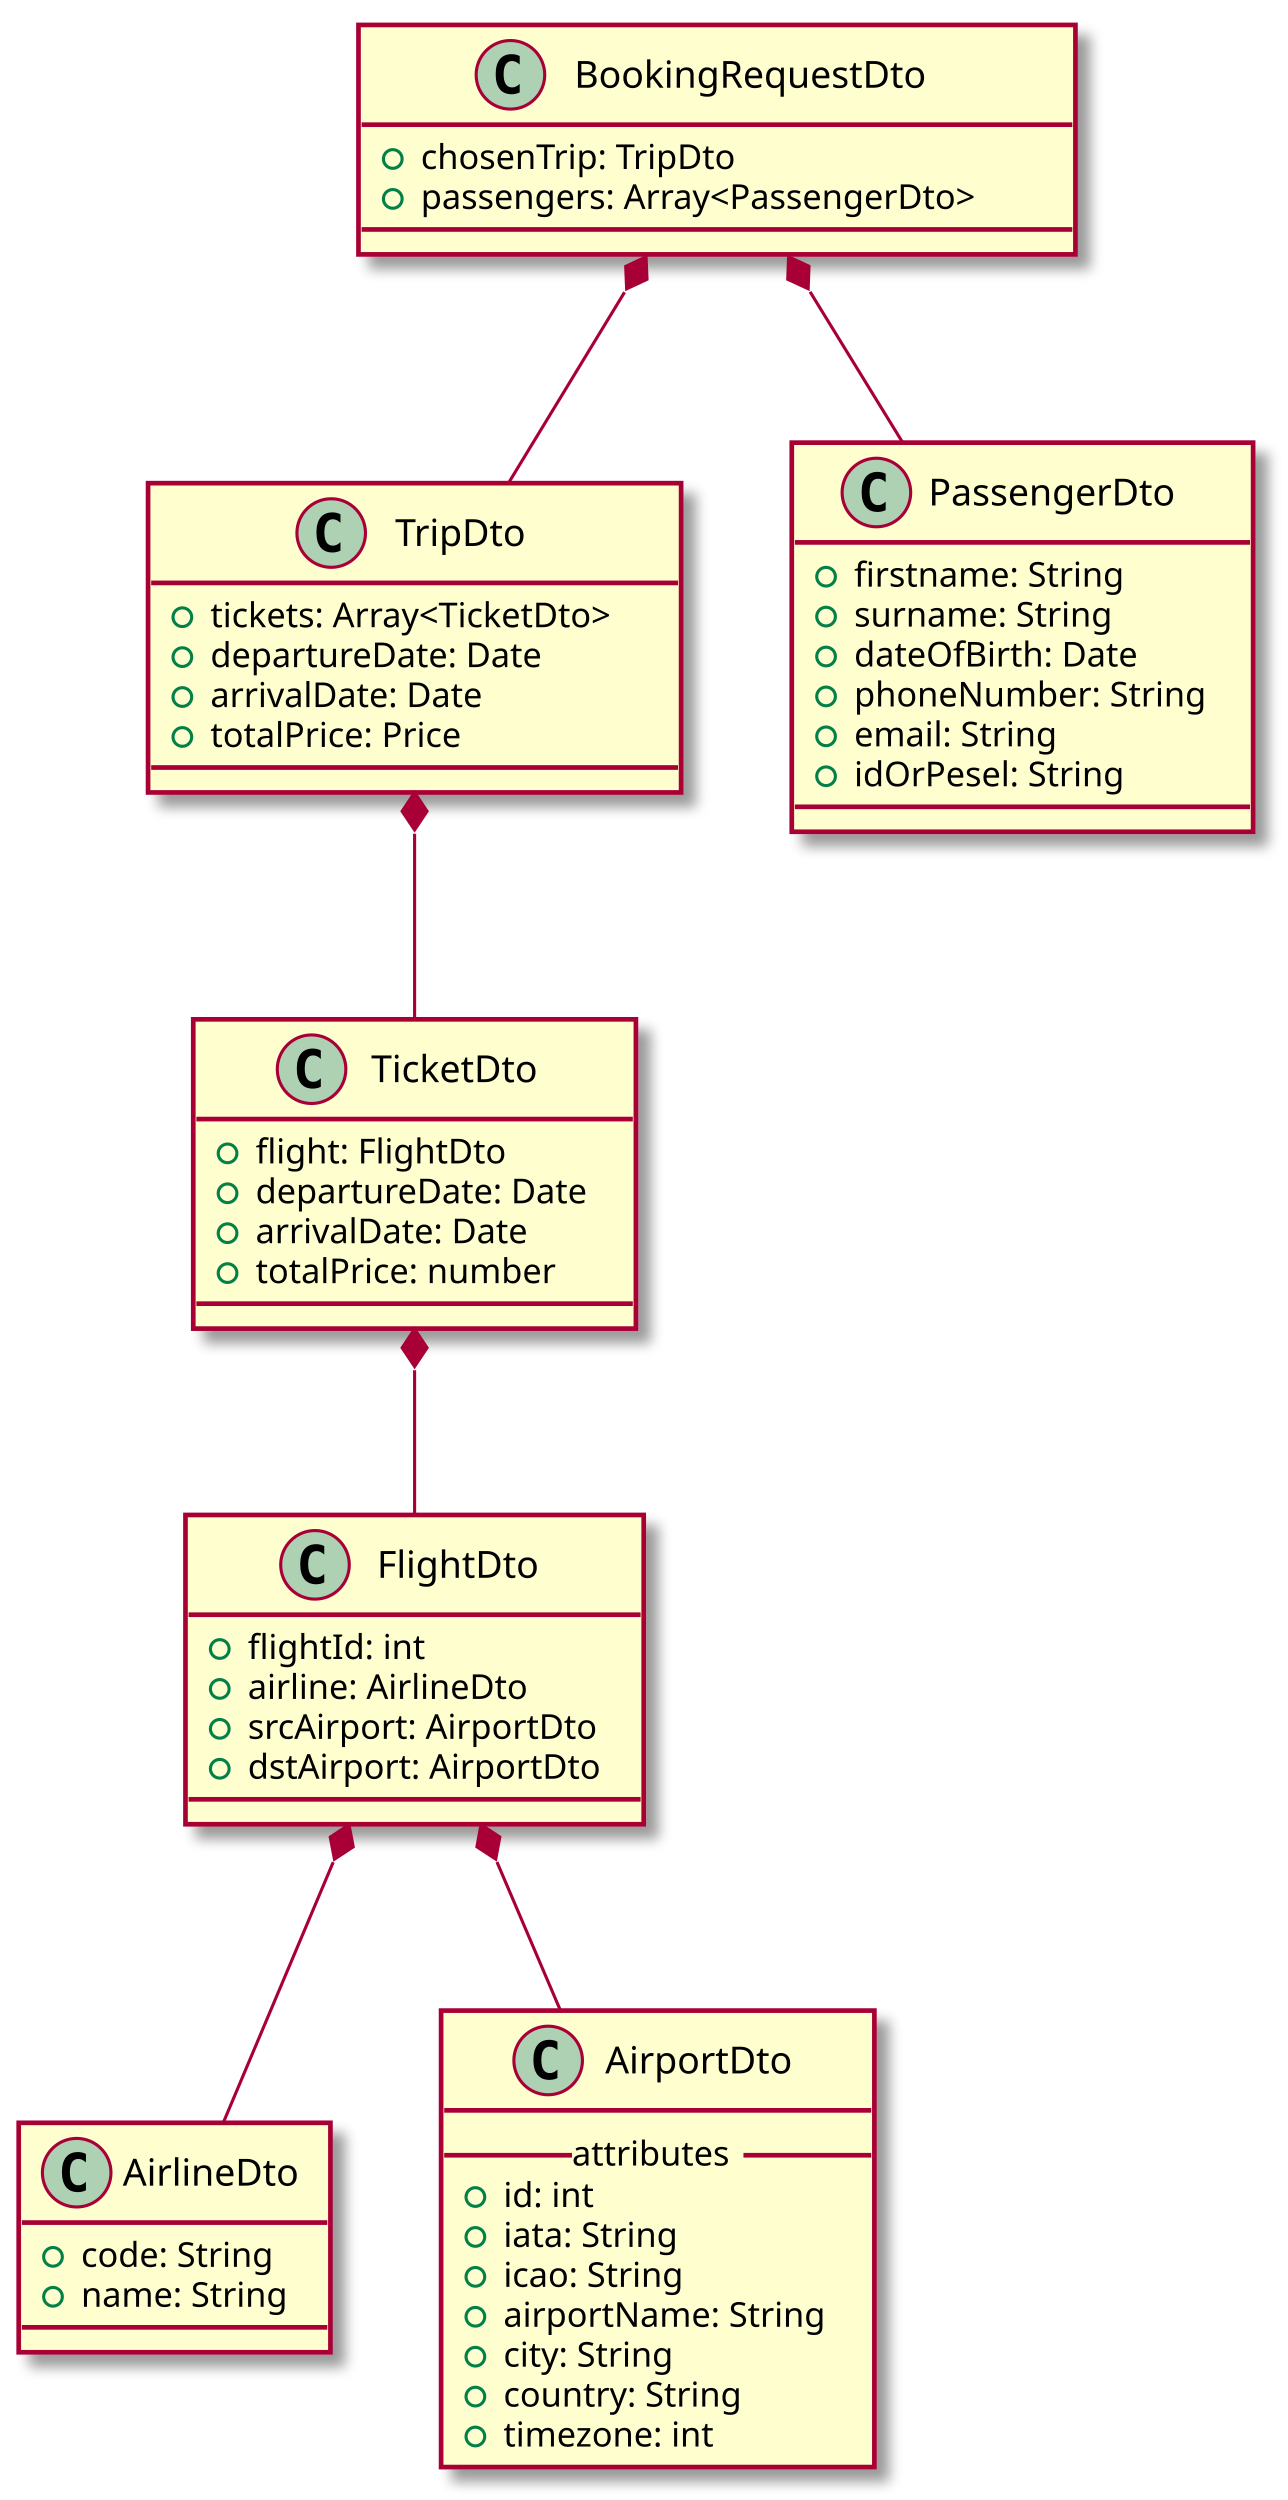
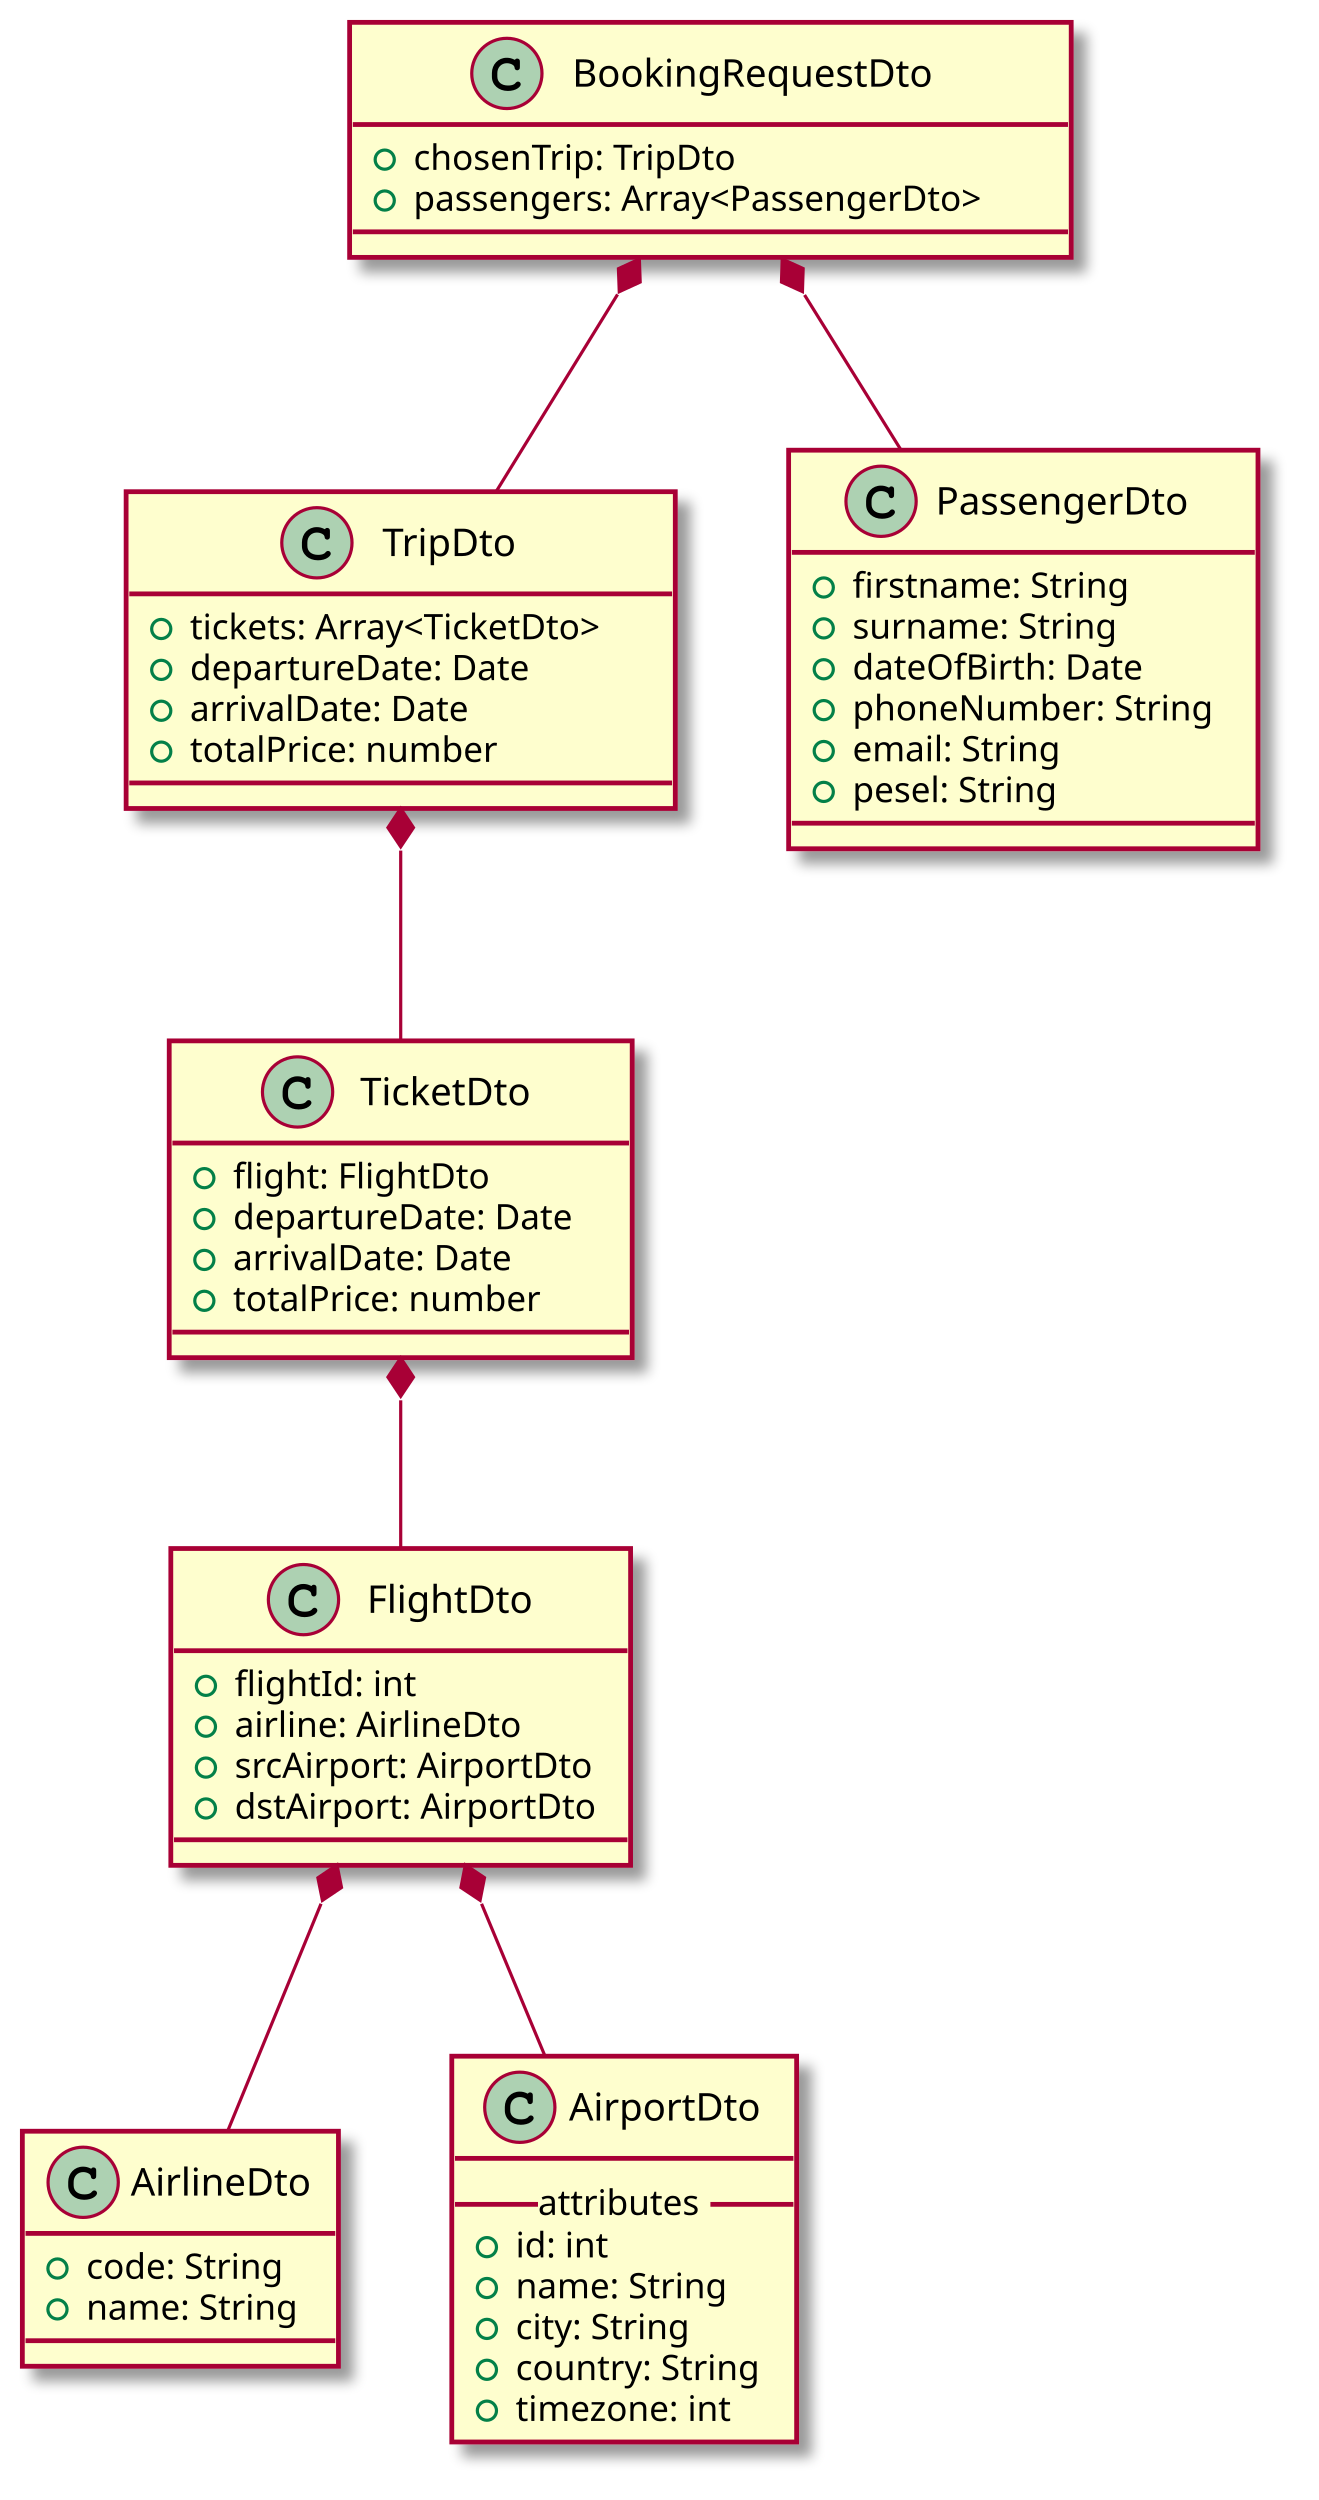
- <svg xmlns="http://www.w3.org/2000/svg" contentScriptType="application/ecmascript" contentStyleType="text/css" height="802px" preserveAspectRatio="none" style="width:413px;height:802px;" version="1.1" viewBox="0 0 413 802" width="413px" zoomAndPan="magnify">
+ <svg xmlns="http://www.w3.org/2000/svg" contentScriptType="application/ecmascript" contentStyleType="text/css" height="783px" preserveAspectRatio="none" style="width:413px;height:783px;" version="1.1" viewBox="0 0 413 783" width="413px" zoomAndPan="magnify">
  <defs>
-     <filter height="300%" id="f3j8j69pg7uby" width="300%" x="-1" y="-1">
+     <filter height="300%" id="f188pulo5olh2y" width="300%" x="-1" y="-1">
      <feGaussianBlur result="blurOut" stdDeviation="2.0" />
      <feColorMatrix in="blurOut" result="blurOut2" type="matrix" values="0 0 0 0 0 0 0 0 0 0 0 0 0 0 0 0 0 0 .4 0" />
      <feOffset dx="4.0" dy="4.0" in="blurOut2" result="blurOut3" />
      <feBlend in="SourceGraphic" in2="blurOut3" mode="normal" />
    </filter>
  </defs>
  <g>
-     <rect fill="#FEFECE" filter="url(#f3j8j69pg7uby)" height="99.219" id="TripDto" style="stroke: #A80036; stroke-width: 1.5;" width="171" x="47.5" y="155" />
-     <ellipse cx="106.25" cy="171" fill="#ADD1B2" rx="11" ry="11" style="stroke: #A80036; stroke-width: 1.0;" />
-     <path d="M109.219,176.641 Q108.641,176.938 108,177.078 Q107.359,177.234 106.656,177.234 Q104.156,177.234 102.828,175.594 Q101.516,173.938 101.516,170.812 Q101.516,167.688 102.828,166.031 Q104.156,164.375 106.656,164.375 Q107.359,164.375 108,164.531 Q108.656,164.688 109.219,164.984 L109.219,167.703 Q108.594,167.125 108,166.859 Q107.406,166.578 106.781,166.578 Q105.438,166.578 104.75,167.656 Q104.062,168.719 104.062,170.812 Q104.062,172.906 104.75,173.984 Q105.438,175.047 106.781,175.047 Q107.406,175.047 108,174.781 Q108.594,174.5 109.219,173.922 L109.219,176.641 Z " />
-     <text fill="#000000" font-family="sans-serif" font-size="12" lengthAdjust="spacingAndGlyphs" textLength="45" x="126.75" y="175.154">TripDto</text>
-     <line style="stroke: #A80036; stroke-width: 1.5;" x1="48.5" x2="217.5" y1="187" y2="187" />
-     <ellipse cx="58.5" cy="198" fill="none" rx="3" ry="3" style="stroke: #038048; stroke-width: 1.0;" />
-     <text fill="#000000" font-family="sans-serif" font-size="11" lengthAdjust="spacingAndGlyphs" textLength="145" x="67.5" y="201.21">tickets: Array&lt;TicketDto&gt;</text>
-     <ellipse cx="58.5" cy="210.805" fill="none" rx="3" ry="3" style="stroke: #038048; stroke-width: 1.0;" />
-     <text fill="#000000" font-family="sans-serif" font-size="11" lengthAdjust="spacingAndGlyphs" textLength="116" x="67.5" y="214.015">departureDate: Date</text>
-     <ellipse cx="58.5" cy="223.609" fill="none" rx="3" ry="3" style="stroke: #038048; stroke-width: 1.0;" />
-     <text fill="#000000" font-family="sans-serif" font-size="11" lengthAdjust="spacingAndGlyphs" textLength="96" x="67.5" y="226.82">arrivalDate: Date</text>
-     <ellipse cx="58.5" cy="236.414" fill="none" rx="3" ry="3" style="stroke: #038048; stroke-width: 1.0;" />
-     <text fill="#000000" font-family="sans-serif" font-size="11" lengthAdjust="spacingAndGlyphs" textLength="89" x="67.5" y="239.625">totalPrice: Price</text>
-     <line style="stroke: #A80036; stroke-width: 1.5;" x1="48.5" x2="217.5" y1="246.219" y2="246.219" />
-     <rect fill="#FEFECE" filter="url(#f3j8j69pg7uby)" height="99.219" id="TicketDto" style="stroke: #A80036; stroke-width: 1.5;" width="142" x="62" y="327" />
-     <ellipse cx="99.95" cy="343" fill="#ADD1B2" rx="11" ry="11" style="stroke: #A80036; stroke-width: 1.0;" />
-     <path d="M102.919,348.641 Q102.341,348.938 101.7,349.078 Q101.059,349.234 100.356,349.234 Q97.856,349.234 96.528,347.594 Q95.216,345.938 95.216,342.812 Q95.216,339.688 96.528,338.031 Q97.856,336.375 100.356,336.375 Q101.059,336.375 101.7,336.531 Q102.356,336.688 102.919,336.984 L102.919,339.703 Q102.294,339.125 101.7,338.859 Q101.106,338.578 100.481,338.578 Q99.138,338.578 98.45,339.656 Q97.763,340.719 97.763,342.812 Q97.763,344.906 98.45,345.984 Q99.138,347.047 100.481,347.047 Q101.106,347.047 101.7,346.781 Q102.294,346.5 102.919,345.922 L102.919,348.641 Z " />
-     <text fill="#000000" font-family="sans-serif" font-size="12" lengthAdjust="spacingAndGlyphs" textLength="59" x="119.05" y="347.154">TicketDto</text>
-     <line style="stroke: #A80036; stroke-width: 1.5;" x1="63" x2="203" y1="359" y2="359" />
-     <ellipse cx="73" cy="370" fill="none" rx="3" ry="3" style="stroke: #038048; stroke-width: 1.0;" />
-     <text fill="#000000" font-family="sans-serif" font-size="11" lengthAdjust="spacingAndGlyphs" textLength="85" x="82" y="373.21">flight: FlightDto</text>
-     <ellipse cx="73" cy="382.805" fill="none" rx="3" ry="3" style="stroke: #038048; stroke-width: 1.0;" />
-     <text fill="#000000" font-family="sans-serif" font-size="11" lengthAdjust="spacingAndGlyphs" textLength="116" x="82" y="386.015">departureDate: Date</text>
-     <ellipse cx="73" cy="395.609" fill="none" rx="3" ry="3" style="stroke: #038048; stroke-width: 1.0;" />
-     <text fill="#000000" font-family="sans-serif" font-size="11" lengthAdjust="spacingAndGlyphs" textLength="96" x="82" y="398.82">arrivalDate: Date</text>
-     <ellipse cx="73" cy="408.414" fill="none" rx="3" ry="3" style="stroke: #038048; stroke-width: 1.0;" />
-     <text fill="#000000" font-family="sans-serif" font-size="11" lengthAdjust="spacingAndGlyphs" textLength="105" x="82" y="411.625">totalPrice: number</text>
-     <line style="stroke: #A80036; stroke-width: 1.5;" x1="63" x2="203" y1="418.219" y2="418.219" />
-     <rect fill="#FEFECE" filter="url(#f3j8j69pg7uby)" height="99.219" id="FlightDto" style="stroke: #A80036; stroke-width: 1.5;" width="147" x="59.5" y="486" />
-     <ellipse cx="101.05" cy="502" fill="#ADD1B2" rx="11" ry="11" style="stroke: #A80036; stroke-width: 1.0;" />
-     <path d="M104.019,507.641 Q103.441,507.938 102.8,508.078 Q102.159,508.234 101.456,508.234 Q98.956,508.234 97.628,506.594 Q96.316,504.938 96.316,501.812 Q96.316,498.688 97.628,497.031 Q98.956,495.375 101.456,495.375 Q102.159,495.375 102.8,495.531 Q103.456,495.688 104.019,495.984 L104.019,498.703 Q103.394,498.125 102.8,497.859 Q102.206,497.578 101.581,497.578 Q100.237,497.578 99.55,498.656 Q98.862,499.719 98.862,501.812 Q98.862,503.906 99.55,504.984 Q100.237,506.047 101.581,506.047 Q102.206,506.047 102.8,505.781 Q103.394,505.5 104.019,504.922 L104.019,507.641 Z " />
-     <text fill="#000000" font-family="sans-serif" font-size="12" lengthAdjust="spacingAndGlyphs" textLength="56" x="120.95" y="506.154">FlightDto</text>
-     <line style="stroke: #A80036; stroke-width: 1.5;" x1="60.5" x2="205.5" y1="518" y2="518" />
-     <ellipse cx="70.5" cy="529" fill="none" rx="3" ry="3" style="stroke: #038048; stroke-width: 1.0;" />
-     <text fill="#000000" font-family="sans-serif" font-size="11" lengthAdjust="spacingAndGlyphs" textLength="60" x="79.5" y="532.21">flightId: int</text>
-     <ellipse cx="70.5" cy="541.805" fill="none" rx="3" ry="3" style="stroke: #038048; stroke-width: 1.0;" />
-     <text fill="#000000" font-family="sans-serif" font-size="11" lengthAdjust="spacingAndGlyphs" textLength="97" x="79.5" y="545.015">airline: AirlineDto</text>
-     <ellipse cx="70.5" cy="554.609" fill="none" rx="3" ry="3" style="stroke: #038048; stroke-width: 1.0;" />
-     <text fill="#000000" font-family="sans-serif" font-size="11" lengthAdjust="spacingAndGlyphs" textLength="121" x="79.5" y="557.82">srcAirport: AirportDto</text>
-     <ellipse cx="70.5" cy="567.414" fill="none" rx="3" ry="3" style="stroke: #038048; stroke-width: 1.0;" />
-     <text fill="#000000" font-family="sans-serif" font-size="11" lengthAdjust="spacingAndGlyphs" textLength="121" x="79.5" y="570.625">dstAirport: AirportDto</text>
-     <line style="stroke: #A80036; stroke-width: 1.5;" x1="60.5" x2="205.5" y1="577.219" y2="577.219" />
-     <rect fill="#FEFECE" filter="url(#f3j8j69pg7uby)" height="73.609" id="AirlineDto" style="stroke: #A80036; stroke-width: 1.5;" width="100" x="6" y="681" />
-     <ellipse cx="24.6" cy="697" fill="#ADD1B2" rx="11" ry="11" style="stroke: #A80036; stroke-width: 1.0;" />
-     <path d="M27.569,702.641 Q26.991,702.938 26.35,703.078 Q25.709,703.234 25.006,703.234 Q22.506,703.234 21.178,701.594 Q19.866,699.938 19.866,696.812 Q19.866,693.688 21.178,692.031 Q22.506,690.375 25.006,690.375 Q25.709,690.375 26.35,690.531 Q27.006,690.688 27.569,690.984 L27.569,693.703 Q26.944,693.125 26.35,692.859 Q25.756,692.578 25.131,692.578 Q23.788,692.578 23.1,693.656 Q22.413,694.719 22.413,696.812 Q22.413,698.906 23.1,699.984 Q23.788,701.047 25.131,701.047 Q25.756,701.047 26.35,700.781 Q26.944,700.5 27.569,699.922 L27.569,702.641 Z " />
-     <text fill="#000000" font-family="sans-serif" font-size="12" lengthAdjust="spacingAndGlyphs" textLength="60" x="39.4" y="701.154">AirlineDto</text>
-     <line style="stroke: #A80036; stroke-width: 1.5;" x1="7" x2="105" y1="713" y2="713" />
-     <ellipse cx="17" cy="724" fill="none" rx="3" ry="3" style="stroke: #038048; stroke-width: 1.0;" />
-     <text fill="#000000" font-family="sans-serif" font-size="11" lengthAdjust="spacingAndGlyphs" textLength="69" x="26" y="727.21">code: String</text>
-     <ellipse cx="17" cy="736.805" fill="none" rx="3" ry="3" style="stroke: #038048; stroke-width: 1.0;" />
-     <text fill="#000000" font-family="sans-serif" font-size="11" lengthAdjust="spacingAndGlyphs" textLength="74" x="26" y="740.015">name: String</text>
-     <line style="stroke: #A80036; stroke-width: 1.5;" x1="7" x2="105" y1="746.609" y2="746.609" />
-     <rect fill="#FEFECE" filter="url(#f3j8j69pg7uby)" height="146.438" id="AirportDto" style="stroke: #A80036; stroke-width: 1.5;" width="139" x="141.5" y="645" />
-     <ellipse cx="175.85" cy="661" fill="#ADD1B2" rx="11" ry="11" style="stroke: #A80036; stroke-width: 1.0;" />
-     <path d="M178.819,666.641 Q178.241,666.938 177.6,667.078 Q176.959,667.234 176.256,667.234 Q173.756,667.234 172.428,665.594 Q171.116,663.938 171.116,660.812 Q171.116,657.688 172.428,656.031 Q173.756,654.375 176.256,654.375 Q176.959,654.375 177.6,654.531 Q178.256,654.688 178.819,654.984 L178.819,657.703 Q178.194,657.125 177.6,656.859 Q177.006,656.578 176.381,656.578 Q175.037,656.578 174.35,657.656 Q173.662,658.719 173.662,660.812 Q173.662,662.906 174.35,663.984 Q175.037,665.047 176.381,665.047 Q177.006,665.047 177.6,664.781 Q178.194,664.5 178.819,663.922 L178.819,666.641 Z " />
-     <text fill="#000000" font-family="sans-serif" font-size="12" lengthAdjust="spacingAndGlyphs" textLength="64" x="194.15" y="665.154">AirportDto</text>
-     <line style="stroke: #A80036; stroke-width: 1.5;" x1="142.5" x2="279.5" y1="677" y2="677" />
-     <ellipse cx="152.5" cy="704.805" fill="none" rx="3" ry="3" style="stroke: #038048; stroke-width: 1.0;" />
-     <text fill="#000000" font-family="sans-serif" font-size="11" lengthAdjust="spacingAndGlyphs" textLength="32" x="161.5" y="708.015">id: int</text>
-     <ellipse cx="152.5" cy="717.609" fill="none" rx="3" ry="3" style="stroke: #038048; stroke-width: 1.0;" />
-     <text fill="#000000" font-family="sans-serif" font-size="11" lengthAdjust="spacingAndGlyphs" textLength="63" x="161.5" y="720.82">iata: String</text>
-     <ellipse cx="152.5" cy="730.414" fill="none" rx="3" ry="3" style="stroke: #038048; stroke-width: 1.0;" />
-     <text fill="#000000" font-family="sans-serif" font-size="11" lengthAdjust="spacingAndGlyphs" textLength="65" x="161.5" y="733.625">icao: String</text>
-     <ellipse cx="152.5" cy="743.219" fill="none" rx="3" ry="3" style="stroke: #038048; stroke-width: 1.0;" />
-     <text fill="#000000" font-family="sans-serif" font-size="11" lengthAdjust="spacingAndGlyphs" textLength="113" x="161.5" y="746.429">airportName: String</text>
-     <ellipse cx="152.5" cy="756.023" fill="none" rx="3" ry="3" style="stroke: #038048; stroke-width: 1.0;" />
-     <text fill="#000000" font-family="sans-serif" font-size="11" lengthAdjust="spacingAndGlyphs" textLength="61" x="161.5" y="759.234">city: String</text>
-     <ellipse cx="152.5" cy="768.828" fill="none" rx="3" ry="3" style="stroke: #038048; stroke-width: 1.0;" />
-     <text fill="#000000" font-family="sans-serif" font-size="11" lengthAdjust="spacingAndGlyphs" textLength="84" x="161.5" y="772.039">country: String</text>
-     <ellipse cx="152.5" cy="781.633" fill="none" rx="3" ry="3" style="stroke: #038048; stroke-width: 1.0;" />
-     <text fill="#000000" font-family="sans-serif" font-size="11" lengthAdjust="spacingAndGlyphs" textLength="73" x="161.5" y="784.843">timezone: int</text>
-     <line style="stroke: #A80036; stroke-width: 1.5;" x1="142.5" x2="183.5" y1="691.402" y2="691.402" />
-     <text fill="#000000" font-family="sans-serif" font-size="11" lengthAdjust="spacingAndGlyphs" textLength="55" x="183.5" y="694.71">attributes</text>
-     <line style="stroke: #A80036; stroke-width: 1.5;" x1="238.5" x2="279.5" y1="691.402" y2="691.402" />
-     <rect fill="#FEFECE" filter="url(#f3j8j69pg7uby)" height="73.609" id="BookingRequestDto" style="stroke: #A80036; stroke-width: 1.5;" width="230" x="115" y="8" />
-     <ellipse cx="163.75" cy="24" fill="#ADD1B2" rx="11" ry="11" style="stroke: #A80036; stroke-width: 1.0;" />
-     <path d="M166.719,29.641 Q166.141,29.938 165.5,30.078 Q164.859,30.234 164.156,30.234 Q161.656,30.234 160.328,28.594 Q159.016,26.938 159.016,23.812 Q159.016,20.688 160.328,19.031 Q161.656,17.375 164.156,17.375 Q164.859,17.375 165.5,17.531 Q166.156,17.688 166.719,17.984 L166.719,20.703 Q166.094,20.125 165.5,19.859 Q164.906,19.578 164.281,19.578 Q162.938,19.578 162.25,20.656 Q161.562,21.719 161.562,23.812 Q161.562,25.906 162.25,26.984 Q162.938,28.047 164.281,28.047 Q164.906,28.047 165.5,27.781 Q166.094,27.5 166.719,26.922 L166.719,29.641 Z " />
-     <text fill="#000000" font-family="sans-serif" font-size="12" lengthAdjust="spacingAndGlyphs" textLength="124" x="184.25" y="28.154">BookingRequestDto</text>
-     <line style="stroke: #A80036; stroke-width: 1.5;" x1="116" x2="344" y1="40" y2="40" />
-     <ellipse cx="126" cy="51" fill="none" rx="3" ry="3" style="stroke: #038048; stroke-width: 1.0;" />
-     <text fill="#000000" font-family="sans-serif" font-size="11" lengthAdjust="spacingAndGlyphs" textLength="112" x="135" y="54.21">chosenTrip: TripDto</text>
-     <ellipse cx="126" cy="63.805" fill="none" rx="3" ry="3" style="stroke: #038048; stroke-width: 1.0;" />
-     <text fill="#000000" font-family="sans-serif" font-size="11" lengthAdjust="spacingAndGlyphs" textLength="204" x="135" y="67.015">passengers: Array&lt;PassengerDto&gt;</text>
-     <line style="stroke: #A80036; stroke-width: 1.5;" x1="116" x2="344" y1="73.609" y2="73.609" />
-     <rect fill="#FEFECE" filter="url(#f3j8j69pg7uby)" height="124.828" id="PassengerDto" style="stroke: #A80036; stroke-width: 1.5;" width="148" x="254" y="142" />
-     <ellipse cx="281.15" cy="158" fill="#ADD1B2" rx="11" ry="11" style="stroke: #A80036; stroke-width: 1.0;" />
-     <path d="M284.119,163.641 Q283.541,163.938 282.9,164.078 Q282.259,164.234 281.556,164.234 Q279.056,164.234 277.728,162.594 Q276.416,160.938 276.416,157.812 Q276.416,154.688 277.728,153.031 Q279.056,151.375 281.556,151.375 Q282.259,151.375 282.9,151.531 Q283.556,151.688 284.119,151.984 L284.119,154.703 Q283.494,154.125 282.9,153.859 Q282.306,153.578 281.681,153.578 Q280.337,153.578 279.65,154.656 Q278.962,155.719 278.962,157.812 Q278.962,159.906 279.65,160.984 Q280.337,162.047 281.681,162.047 Q282.306,162.047 282.9,161.781 Q283.494,161.5 284.119,160.922 L284.119,163.641 Z " />
-     <text fill="#000000" font-family="sans-serif" font-size="12" lengthAdjust="spacingAndGlyphs" textLength="89" x="297.85" y="162.154">PassengerDto</text>
-     <line style="stroke: #A80036; stroke-width: 1.5;" x1="255" x2="401" y1="174" y2="174" />
-     <ellipse cx="265" cy="185" fill="none" rx="3" ry="3" style="stroke: #038048; stroke-width: 1.0;" />
-     <text fill="#000000" font-family="sans-serif" font-size="11" lengthAdjust="spacingAndGlyphs" textLength="97" x="274" y="188.21">firstname: String</text>
-     <ellipse cx="265" cy="197.805" fill="none" rx="3" ry="3" style="stroke: #038048; stroke-width: 1.0;" />
-     <text fill="#000000" font-family="sans-serif" font-size="11" lengthAdjust="spacingAndGlyphs" textLength="93" x="274" y="201.015">surname: String</text>
-     <ellipse cx="265" cy="210.609" fill="none" rx="3" ry="3" style="stroke: #038048; stroke-width: 1.0;" />
-     <text fill="#000000" font-family="sans-serif" font-size="11" lengthAdjust="spacingAndGlyphs" textLength="99" x="274" y="213.82">dateOfBirth: Date</text>
-     <ellipse cx="265" cy="223.414" fill="none" rx="3" ry="3" style="stroke: #038048; stroke-width: 1.0;" />
-     <text fill="#000000" font-family="sans-serif" font-size="11" lengthAdjust="spacingAndGlyphs" textLength="122" x="274" y="226.625">phoneNumber: String</text>
-     <ellipse cx="265" cy="236.219" fill="none" rx="3" ry="3" style="stroke: #038048; stroke-width: 1.0;" />
-     <text fill="#000000" font-family="sans-serif" font-size="11" lengthAdjust="spacingAndGlyphs" textLength="73" x="274" y="239.429">email: String</text>
-     <ellipse cx="265" cy="249.023" fill="none" rx="3" ry="3" style="stroke: #038048; stroke-width: 1.0;" />
-     <text fill="#000000" font-family="sans-serif" font-size="11" lengthAdjust="spacingAndGlyphs" textLength="97" x="274" y="252.234">idOrPesel: String</text>
-     <line style="stroke: #A80036; stroke-width: 1.5;" x1="255" x2="401" y1="258.828" y2="258.828" />
-     <path d="M133,267.47 C133,287.042 133,308.332 133,326.862 " fill="none" id="TripDto&lt;-TicketDto" style="stroke: #A80036; stroke-width: 1.0;" />
-     <polygon fill="#A80036" points="133,254.25,129,260.25,133,266.25,137,260.25,133,254.25" style="stroke: #A80036; stroke-width: 1.0;" />
-     <path d="M133,439.59 C133,454.951 133,471.166 133,485.805 " fill="none" id="TicketDto&lt;-FlightDto" style="stroke: #A80036; stroke-width: 1.0;" />
-     <polygon fill="#A80036" points="133,426.372,129,432.372,133,438.372,137,432.372,133,426.372" style="stroke: #A80036; stroke-width: 1.0;" />
-     <path d="M159.426,597.33 C165.962,612.622 173.025,629.149 179.766,644.92 " fill="none" id="FlightDto&lt;-AirportDto" style="stroke: #A80036; stroke-width: 1.0;" />
-     <polygon fill="#A80036" points="154.314,585.369,152.994,592.458,159.03,596.403,160.35,589.314,154.314,585.369" style="stroke: #A80036; stroke-width: 1.0;" />
-     <path d="M106.89,597.385 C95.18,625.139 81.759,656.949 71.64,680.931 " fill="none" id="FlightDto&lt;-AirlineDto" style="stroke: #A80036; stroke-width: 1.0;" />
-     <polygon fill="#A80036" points="111.959,585.369,105.942,589.342,107.295,596.425,113.312,592.452,111.959,585.369" style="stroke: #A80036; stroke-width: 1.0;" />
-     <path d="M200.354,93.748 C188.551,113.156 174.983,135.466 163.132,154.953 " fill="none" id="BookingRequestDto&lt;-TripDto" style="stroke: #A80036; stroke-width: 1.0;" />
-     <polygon fill="#A80036" points="207.258,82.396,200.722,85.444,201.022,92.648,207.558,89.601,207.258,82.396" style="stroke: #A80036; stroke-width: 1.0;" />
-     <path d="M259.865,93.607 C269.19,108.783 279.611,125.744 289.444,141.748 " fill="none" id="BookingRequestDto&lt;-PassengerDto" style="stroke: #A80036; stroke-width: 1.0;" />
-     <polygon fill="#A80036" points="252.977,82.396,252.709,89.602,259.259,92.62,259.526,85.414,252.977,82.396" style="stroke: #A80036; stroke-width: 1.0;" />
+     <rect fill="#FEFECE" filter="url(#f188pulo5olh2y)" height="99.219" id="TripDto" style="stroke: #A80036; stroke-width: 1.5;" width="172" x="39.5" y="154" />
+     <ellipse cx="99.25" cy="170" fill="#ADD1B2" rx="11" ry="11" style="stroke: #A80036; stroke-width: 1.0;" />
+     <path d="M101.594,165.672 C100.656,165.234 100.062,165.094 99.188,165.094 C96.562,165.094 94.562,167.172 94.562,169.891 L94.562,171.016 C94.562,173.594 96.672,175.484 99.562,175.484 C100.781,175.484 101.938,175.188 102.688,174.641 C103.266,174.234 103.594,173.781 103.594,173.391 C103.594,172.938 103.203,172.547 102.734,172.547 C102.516,172.547 102.312,172.625 102.125,172.812 C101.672,173.297 101.672,173.297 101.484,173.391 C101.062,173.656 100.375,173.781 99.609,173.781 C97.562,173.781 96.266,172.688 96.266,170.984 L96.266,169.891 C96.266,168.109 97.516,166.797 99.25,166.797 C99.828,166.797 100.438,166.953 100.906,167.203 C101.391,167.484 101.562,167.703 101.656,168.109 C101.719,168.516 101.75,168.641 101.891,168.766 C102.031,168.906 102.266,169.016 102.484,169.016 C102.75,169.016 103.016,168.875 103.188,168.656 C103.297,168.5 103.328,168.312 103.328,167.891 L103.328,166.469 C103.328,166.031 103.312,165.906 103.219,165.75 C103.062,165.484 102.781,165.344 102.484,165.344 C102.188,165.344 101.984,165.438 101.766,165.75 L101.594,165.672 Z " />
+     <text fill="#000000" font-family="sans-serif" font-size="12" lengthAdjust="spacingAndGlyphs" textLength="44" x="119.75" y="174.154">TripDto</text>
+     <line style="stroke: #A80036; stroke-width: 1.5;" x1="40.5" x2="210.5" y1="186" y2="186" />
+     <ellipse cx="50.5" cy="197" fill="none" rx="3" ry="3" style="stroke: #038048; stroke-width: 1.0;" />
+     <text fill="#000000" font-family="sans-serif" font-size="11" lengthAdjust="spacingAndGlyphs" textLength="146" x="59.5" y="200.21">tickets: Array&lt;TicketDto&gt;</text>
+     <ellipse cx="50.5" cy="209.805" fill="none" rx="3" ry="3" style="stroke: #038048; stroke-width: 1.0;" />
+     <text fill="#000000" font-family="sans-serif" font-size="11" lengthAdjust="spacingAndGlyphs" textLength="119" x="59.5" y="213.015">departureDate: Date</text>
+     <ellipse cx="50.5" cy="222.609" fill="none" rx="3" ry="3" style="stroke: #038048; stroke-width: 1.0;" />
+     <text fill="#000000" font-family="sans-serif" font-size="11" lengthAdjust="spacingAndGlyphs" textLength="98" x="59.5" y="225.82">arrivalDate: Date</text>
+     <ellipse cx="50.5" cy="235.414" fill="none" rx="3" ry="3" style="stroke: #038048; stroke-width: 1.0;" />
+     <text fill="#000000" font-family="sans-serif" font-size="11" lengthAdjust="spacingAndGlyphs" textLength="103" x="59.5" y="238.625">totalPrice: number</text>
+     <line style="stroke: #A80036; stroke-width: 1.5;" x1="40.5" x2="210.5" y1="245.219" y2="245.219" />
+     <rect fill="#FEFECE" filter="url(#f188pulo5olh2y)" height="99.219" id="TicketDto" style="stroke: #A80036; stroke-width: 1.5;" width="145" x="53" y="326" />
+     <ellipse cx="93.2" cy="342" fill="#ADD1B2" rx="11" ry="11" style="stroke: #A80036; stroke-width: 1.0;" />
+     <path d="M95.544,337.672 C94.606,337.234 94.013,337.094 93.138,337.094 C90.513,337.094 88.513,339.172 88.513,341.891 L88.513,343.016 C88.513,345.594 90.622,347.484 93.513,347.484 C94.731,347.484 95.888,347.188 96.638,346.641 C97.216,346.234 97.544,345.781 97.544,345.391 C97.544,344.938 97.153,344.547 96.684,344.547 C96.466,344.547 96.263,344.625 96.075,344.812 C95.622,345.297 95.622,345.297 95.434,345.391 C95.013,345.656 94.325,345.781 93.559,345.781 C91.513,345.781 90.216,344.688 90.216,342.984 L90.216,341.891 C90.216,340.109 91.466,338.797 93.2,338.797 C93.778,338.797 94.388,338.953 94.856,339.203 C95.341,339.484 95.513,339.703 95.606,340.109 C95.669,340.516 95.7,340.641 95.841,340.766 C95.981,340.906 96.216,341.016 96.434,341.016 C96.7,341.016 96.966,340.875 97.138,340.656 C97.247,340.5 97.278,340.312 97.278,339.891 L97.278,338.469 C97.278,338.031 97.263,337.906 97.169,337.75 C97.013,337.484 96.731,337.344 96.434,337.344 C96.138,337.344 95.934,337.438 95.716,337.75 L95.544,337.672 Z " />
+     <text fill="#000000" font-family="sans-serif" font-size="12" lengthAdjust="spacingAndGlyphs" textLength="57" x="112.8" y="346.154">TicketDto</text>
+     <line style="stroke: #A80036; stroke-width: 1.5;" x1="54" x2="197" y1="358" y2="358" />
+     <ellipse cx="64" cy="369" fill="none" rx="3" ry="3" style="stroke: #038048; stroke-width: 1.0;" />
+     <text fill="#000000" font-family="sans-serif" font-size="11" lengthAdjust="spacingAndGlyphs" textLength="85" x="73" y="372.21">flight: FlightDto</text>
+     <ellipse cx="64" cy="381.805" fill="none" rx="3" ry="3" style="stroke: #038048; stroke-width: 1.0;" />
+     <text fill="#000000" font-family="sans-serif" font-size="11" lengthAdjust="spacingAndGlyphs" textLength="119" x="73" y="385.015">departureDate: Date</text>
+     <ellipse cx="64" cy="394.609" fill="none" rx="3" ry="3" style="stroke: #038048; stroke-width: 1.0;" />
+     <text fill="#000000" font-family="sans-serif" font-size="11" lengthAdjust="spacingAndGlyphs" textLength="98" x="73" y="397.82">arrivalDate: Date</text>
+     <ellipse cx="64" cy="407.414" fill="none" rx="3" ry="3" style="stroke: #038048; stroke-width: 1.0;" />
+     <text fill="#000000" font-family="sans-serif" font-size="11" lengthAdjust="spacingAndGlyphs" textLength="103" x="73" y="410.625">totalPrice: number</text>
+     <line style="stroke: #A80036; stroke-width: 1.5;" x1="54" x2="197" y1="417.219" y2="417.219" />
+     <rect fill="#FEFECE" filter="url(#f188pulo5olh2y)" height="99.219" id="FlightDto" style="stroke: #A80036; stroke-width: 1.5;" width="144" x="53.5" y="485" />
+     <ellipse cx="95.05" cy="501" fill="#ADD1B2" rx="11" ry="11" style="stroke: #A80036; stroke-width: 1.0;" />
+     <path d="M97.394,496.672 C96.456,496.234 95.862,496.094 94.987,496.094 C92.362,496.094 90.362,498.172 90.362,500.891 L90.362,502.016 C90.362,504.594 92.472,506.484 95.362,506.484 C96.581,506.484 97.737,506.188 98.487,505.641 C99.066,505.234 99.394,504.781 99.394,504.391 C99.394,503.938 99.003,503.547 98.534,503.547 C98.316,503.547 98.112,503.625 97.925,503.812 C97.472,504.297 97.472,504.297 97.284,504.391 C96.862,504.656 96.175,504.781 95.409,504.781 C93.362,504.781 92.066,503.688 92.066,501.984 L92.066,500.891 C92.066,499.109 93.316,497.797 95.05,497.797 C95.628,497.797 96.237,497.953 96.706,498.203 C97.191,498.484 97.362,498.703 97.456,499.109 C97.519,499.516 97.55,499.641 97.691,499.766 C97.831,499.906 98.066,500.016 98.284,500.016 C98.55,500.016 98.816,499.875 98.987,499.656 C99.097,499.5 99.128,499.312 99.128,498.891 L99.128,497.469 C99.128,497.031 99.112,496.906 99.019,496.75 C98.862,496.484 98.581,496.344 98.284,496.344 C97.987,496.344 97.784,496.438 97.566,496.75 L97.394,496.672 Z " />
+     <text fill="#000000" font-family="sans-serif" font-size="12" lengthAdjust="spacingAndGlyphs" textLength="53" x="114.95" y="505.154">FlightDto</text>
+     <line style="stroke: #A80036; stroke-width: 1.5;" x1="54.5" x2="196.5" y1="517" y2="517" />
+     <ellipse cx="64.5" cy="528" fill="none" rx="3" ry="3" style="stroke: #038048; stroke-width: 1.0;" />
+     <text fill="#000000" font-family="sans-serif" font-size="11" lengthAdjust="spacingAndGlyphs" textLength="59" x="73.5" y="531.21">flightId: int</text>
+     <ellipse cx="64.5" cy="540.805" fill="none" rx="3" ry="3" style="stroke: #038048; stroke-width: 1.0;" />
+     <text fill="#000000" font-family="sans-serif" font-size="11" lengthAdjust="spacingAndGlyphs" textLength="98" x="73.5" y="544.015">airline: AirlineDto</text>
+     <ellipse cx="64.5" cy="553.609" fill="none" rx="3" ry="3" style="stroke: #038048; stroke-width: 1.0;" />
+     <text fill="#000000" font-family="sans-serif" font-size="11" lengthAdjust="spacingAndGlyphs" textLength="117" x="73.5" y="556.82">srcAirport: AirportDto</text>
+     <ellipse cx="64.5" cy="566.414" fill="none" rx="3" ry="3" style="stroke: #038048; stroke-width: 1.0;" />
+     <text fill="#000000" font-family="sans-serif" font-size="11" lengthAdjust="spacingAndGlyphs" textLength="118" x="73.5" y="569.625">dstAirport: AirportDto</text>
+     <line style="stroke: #A80036; stroke-width: 1.5;" x1="54.5" x2="196.5" y1="576.219" y2="576.219" />
+     <rect fill="#FEFECE" filter="url(#f188pulo5olh2y)" height="73.609" id="AirlineDto" style="stroke: #A80036; stroke-width: 1.5;" width="99" x="7" y="667.5" />
+     <ellipse cx="26.05" cy="683.5" fill="#ADD1B2" rx="11" ry="11" style="stroke: #A80036; stroke-width: 1.0;" />
+     <path d="M28.394,679.172 C27.456,678.734 26.863,678.594 25.988,678.594 C23.363,678.594 21.363,680.672 21.363,683.391 L21.363,684.516 C21.363,687.094 23.472,688.984 26.363,688.984 C27.581,688.984 28.738,688.688 29.488,688.141 C30.066,687.734 30.394,687.281 30.394,686.891 C30.394,686.438 30.003,686.047 29.534,686.047 C29.316,686.047 29.113,686.125 28.925,686.312 C28.472,686.797 28.472,686.797 28.284,686.891 C27.863,687.156 27.175,687.281 26.409,687.281 C24.363,687.281 23.066,686.188 23.066,684.484 L23.066,683.391 C23.066,681.609 24.316,680.297 26.05,680.297 C26.628,680.297 27.238,680.453 27.706,680.703 C28.191,680.984 28.363,681.203 28.456,681.609 C28.519,682.016 28.55,682.141 28.691,682.266 C28.831,682.406 29.066,682.516 29.284,682.516 C29.55,682.516 29.816,682.375 29.988,682.156 C30.097,682 30.128,681.812 30.128,681.391 L30.128,679.969 C30.128,679.531 30.113,679.406 30.019,679.25 C29.863,678.984 29.581,678.844 29.284,678.844 C28.988,678.844 28.784,678.938 28.566,679.25 L28.394,679.172 Z " />
+     <text fill="#000000" font-family="sans-serif" font-size="12" lengthAdjust="spacingAndGlyphs" textLength="58" x="40.95" y="687.654">AirlineDto</text>
+     <line style="stroke: #A80036; stroke-width: 1.5;" x1="8" x2="105" y1="699.5" y2="699.5" />
+     <ellipse cx="18" cy="710.5" fill="none" rx="3" ry="3" style="stroke: #038048; stroke-width: 1.0;" />
+     <text fill="#000000" font-family="sans-serif" font-size="11" lengthAdjust="spacingAndGlyphs" textLength="68" x="27" y="713.71">code: String</text>
+     <ellipse cx="18" cy="723.305" fill="none" rx="3" ry="3" style="stroke: #038048; stroke-width: 1.0;" />
+     <text fill="#000000" font-family="sans-serif" font-size="11" lengthAdjust="spacingAndGlyphs" textLength="73" x="27" y="726.515">name: String</text>
+     <line style="stroke: #A80036; stroke-width: 1.5;" x1="8" x2="105" y1="733.109" y2="733.109" />
+     <rect fill="#FEFECE" filter="url(#f188pulo5olh2y)" height="120.828" id="AirportDto" style="stroke: #A80036; stroke-width: 1.5;" width="108" x="141.5" y="644" />
+     <ellipse cx="162.8" cy="660" fill="#ADD1B2" rx="11" ry="11" style="stroke: #A80036; stroke-width: 1.0;" />
+     <path d="M165.144,655.672 C164.206,655.234 163.613,655.094 162.738,655.094 C160.113,655.094 158.113,657.172 158.113,659.891 L158.113,661.016 C158.113,663.594 160.222,665.484 163.113,665.484 C164.331,665.484 165.488,665.188 166.238,664.641 C166.816,664.234 167.144,663.781 167.144,663.391 C167.144,662.938 166.753,662.547 166.284,662.547 C166.066,662.547 165.863,662.625 165.675,662.812 C165.222,663.297 165.222,663.297 165.034,663.391 C164.613,663.656 163.925,663.781 163.159,663.781 C161.113,663.781 159.816,662.688 159.816,660.984 L159.816,659.891 C159.816,658.109 161.066,656.797 162.8,656.797 C163.378,656.797 163.988,656.953 164.456,657.203 C164.941,657.484 165.113,657.703 165.206,658.109 C165.269,658.516 165.3,658.641 165.441,658.766 C165.581,658.906 165.816,659.016 166.034,659.016 C166.3,659.016 166.566,658.875 166.738,658.656 C166.847,658.5 166.878,658.312 166.878,657.891 L166.878,656.469 C166.878,656.031 166.863,655.906 166.769,655.75 C166.613,655.484 166.331,655.344 166.034,655.344 C165.738,655.344 165.534,655.438 165.316,655.75 L165.144,655.672 Z " />
+     <text fill="#000000" font-family="sans-serif" font-size="12" lengthAdjust="spacingAndGlyphs" textLength="62" x="178.2" y="664.154">AirportDto</text>
+     <line style="stroke: #A80036; stroke-width: 1.5;" x1="142.5" x2="248.5" y1="676" y2="676" />
+     <ellipse cx="152.5" cy="703.805" fill="none" rx="3" ry="3" style="stroke: #038048; stroke-width: 1.0;" />
+     <text fill="#000000" font-family="sans-serif" font-size="11" lengthAdjust="spacingAndGlyphs" textLength="31" x="161.5" y="707.015">id: int</text>
+     <ellipse cx="152.5" cy="716.609" fill="none" rx="3" ry="3" style="stroke: #038048; stroke-width: 1.0;" />
+     <text fill="#000000" font-family="sans-serif" font-size="11" lengthAdjust="spacingAndGlyphs" textLength="73" x="161.5" y="719.82">name: String</text>
+     <ellipse cx="152.5" cy="729.414" fill="none" rx="3" ry="3" style="stroke: #038048; stroke-width: 1.0;" />
+     <text fill="#000000" font-family="sans-serif" font-size="11" lengthAdjust="spacingAndGlyphs" textLength="60" x="161.5" y="732.625">city: String</text>
+     <ellipse cx="152.5" cy="742.219" fill="none" rx="3" ry="3" style="stroke: #038048; stroke-width: 1.0;" />
+     <text fill="#000000" font-family="sans-serif" font-size="11" lengthAdjust="spacingAndGlyphs" textLength="82" x="161.5" y="745.429">country: String</text>
+     <ellipse cx="152.5" cy="755.023" fill="none" rx="3" ry="3" style="stroke: #038048; stroke-width: 1.0;" />
+     <text fill="#000000" font-family="sans-serif" font-size="11" lengthAdjust="spacingAndGlyphs" textLength="76" x="161.5" y="758.234">timezone: int</text>
+     <line style="stroke: #A80036; stroke-width: 1.5;" x1="142.5" x2="168.5" y1="690.402" y2="690.402" />
+     <text fill="#000000" font-family="sans-serif" font-size="11" lengthAdjust="spacingAndGlyphs" textLength="54" x="168.5" y="693.71">attributes</text>
+     <line style="stroke: #A80036; stroke-width: 1.5;" x1="222.5" x2="248.5" y1="690.402" y2="690.402" />
+     <rect fill="#FEFECE" filter="url(#f188pulo5olh2y)" height="73.609" id="BookingRequestDto" style="stroke: #A80036; stroke-width: 1.5;" width="226" x="109.5" y="7" />
+     <ellipse cx="158.75" cy="23" fill="#ADD1B2" rx="11" ry="11" style="stroke: #A80036; stroke-width: 1.0;" />
+     <path d="M161.094,18.672 C160.156,18.234 159.562,18.094 158.688,18.094 C156.062,18.094 154.062,20.172 154.062,22.891 L154.062,24.016 C154.062,26.594 156.172,28.484 159.062,28.484 C160.281,28.484 161.438,28.188 162.188,27.641 C162.766,27.234 163.094,26.781 163.094,26.391 C163.094,25.938 162.703,25.547 162.234,25.547 C162.016,25.547 161.812,25.625 161.625,25.812 C161.172,26.297 161.172,26.297 160.984,26.391 C160.562,26.656 159.875,26.781 159.109,26.781 C157.062,26.781 155.766,25.688 155.766,23.984 L155.766,22.891 C155.766,21.109 157.016,19.797 158.75,19.797 C159.328,19.797 159.938,19.953 160.406,20.203 C160.891,20.484 161.062,20.703 161.156,21.109 C161.219,21.516 161.25,21.641 161.391,21.766 C161.531,21.906 161.766,22.016 161.984,22.016 C162.25,22.016 162.516,21.875 162.688,21.656 C162.797,21.5 162.828,21.312 162.828,20.891 L162.828,19.469 C162.828,19.031 162.812,18.906 162.719,18.75 C162.562,18.484 162.281,18.344 161.984,18.344 C161.688,18.344 161.484,18.438 161.266,18.75 L161.094,18.672 Z " />
+     <text fill="#000000" font-family="sans-serif" font-size="12" lengthAdjust="spacingAndGlyphs" textLength="119" x="179.25" y="27.154">BookingRequestDto</text>
+     <line style="stroke: #A80036; stroke-width: 1.5;" x1="110.5" x2="334.5" y1="39" y2="39" />
+     <ellipse cx="120.5" cy="50" fill="none" rx="3" ry="3" style="stroke: #038048; stroke-width: 1.0;" />
+     <text fill="#000000" font-family="sans-serif" font-size="11" lengthAdjust="spacingAndGlyphs" textLength="110" x="129.5" y="53.21">chosenTrip: TripDto</text>
+     <ellipse cx="120.5" cy="62.805" fill="none" rx="3" ry="3" style="stroke: #038048; stroke-width: 1.0;" />
+     <text fill="#000000" font-family="sans-serif" font-size="11" lengthAdjust="spacingAndGlyphs" textLength="200" x="129.5" y="66.015">passengers: Array&lt;PassengerDto&gt;</text>
+     <line style="stroke: #A80036; stroke-width: 1.5;" x1="110.5" x2="334.5" y1="72.609" y2="72.609" />
+     <rect fill="#FEFECE" filter="url(#f188pulo5olh2y)" height="124.828" id="PassengerDto" style="stroke: #A80036; stroke-width: 1.5;" width="147" x="247" y="141" />
+     <ellipse cx="275.95" cy="157" fill="#ADD1B2" rx="11" ry="11" style="stroke: #A80036; stroke-width: 1.0;" />
+     <path d="M278.294,152.672 C277.356,152.234 276.762,152.094 275.887,152.094 C273.262,152.094 271.262,154.172 271.262,156.891 L271.262,158.016 C271.262,160.594 273.372,162.484 276.262,162.484 C277.481,162.484 278.637,162.188 279.387,161.641 C279.966,161.234 280.294,160.781 280.294,160.391 C280.294,159.938 279.903,159.547 279.434,159.547 C279.216,159.547 279.012,159.625 278.825,159.812 C278.372,160.297 278.372,160.297 278.184,160.391 C277.762,160.656 277.075,160.781 276.309,160.781 C274.262,160.781 272.966,159.688 272.966,157.984 L272.966,156.891 C272.966,155.109 274.216,153.797 275.95,153.797 C276.528,153.797 277.137,153.953 277.606,154.203 C278.091,154.484 278.262,154.703 278.356,155.109 C278.419,155.516 278.45,155.641 278.591,155.766 C278.731,155.906 278.966,156.016 279.184,156.016 C279.45,156.016 279.716,155.875 279.887,155.656 C279.997,155.5 280.028,155.312 280.028,154.891 L280.028,153.469 C280.028,153.031 280.012,152.906 279.919,152.75 C279.762,152.484 279.481,152.344 279.184,152.344 C278.887,152.344 278.684,152.438 278.466,152.75 L278.294,152.672 Z " />
+     <text fill="#000000" font-family="sans-serif" font-size="12" lengthAdjust="spacingAndGlyphs" textLength="84" x="293.05" y="161.154">PassengerDto</text>
+     <line style="stroke: #A80036; stroke-width: 1.5;" x1="248" x2="393" y1="173" y2="173" />
+     <ellipse cx="258" cy="184" fill="none" rx="3" ry="3" style="stroke: #038048; stroke-width: 1.0;" />
+     <text fill="#000000" font-family="sans-serif" font-size="11" lengthAdjust="spacingAndGlyphs" textLength="94" x="267" y="187.21">firstname: String</text>
+     <ellipse cx="258" cy="196.805" fill="none" rx="3" ry="3" style="stroke: #038048; stroke-width: 1.0;" />
+     <text fill="#000000" font-family="sans-serif" font-size="11" lengthAdjust="spacingAndGlyphs" textLength="90" x="267" y="200.015">surname: String</text>
+     <ellipse cx="258" cy="209.609" fill="none" rx="3" ry="3" style="stroke: #038048; stroke-width: 1.0;" />
+     <text fill="#000000" font-family="sans-serif" font-size="11" lengthAdjust="spacingAndGlyphs" textLength="100" x="267" y="212.82">dateOfBirth: Date</text>
+     <ellipse cx="258" cy="222.414" fill="none" rx="3" ry="3" style="stroke: #038048; stroke-width: 1.0;" />
+     <text fill="#000000" font-family="sans-serif" font-size="11" lengthAdjust="spacingAndGlyphs" textLength="121" x="267" y="225.625">phoneNumber: String</text>
+     <ellipse cx="258" cy="235.219" fill="none" rx="3" ry="3" style="stroke: #038048; stroke-width: 1.0;" />
+     <text fill="#000000" font-family="sans-serif" font-size="11" lengthAdjust="spacingAndGlyphs" textLength="72" x="267" y="238.429">email: String</text>
+     <ellipse cx="258" cy="248.023" fill="none" rx="3" ry="3" style="stroke: #038048; stroke-width: 1.0;" />
+     <text fill="#000000" font-family="sans-serif" font-size="11" lengthAdjust="spacingAndGlyphs" textLength="72" x="267" y="251.234">pesel: String</text>
+     <line style="stroke: #A80036; stroke-width: 1.5;" x1="248" x2="393" y1="257.828" y2="257.828" />
+     <path d="M125.5,266.414 C125.5,285.966 125.5,307.282 125.5,325.778 " fill="none" id="TripDto&lt;-TicketDto" style="stroke: #A80036; stroke-width: 1.0;" />
+     <polygon fill="#A80036" points="125.5,253.215,121.5,259.215,125.5,265.215,129.5,259.215,125.5,253.215" style="stroke: #A80036; stroke-width: 1.0;" />
+     <path d="M125.5,438.58 C125.5,454.006 125.5,470.317 125.5,484.985 " fill="none" id="TicketDto&lt;-FlightDto" style="stroke: #A80036; stroke-width: 1.0;" />
+     <polygon fill="#A80036" points="125.5,425.315,121.5,431.315,125.5,437.315,129.5,431.315,125.5,425.315" style="stroke: #A80036; stroke-width: 1.0;" />
+     <path d="M150.819,596.266 C157.295,611.809 164.252,628.504 170.701,643.983 " fill="none" id="FlightDto&lt;-AirportDto" style="stroke: #A80036; stroke-width: 1.0;" />
+     <polygon fill="#A80036" points="145.747,584.093,144.362,591.17,150.362,595.17,151.747,588.093,145.747,584.093" style="stroke: #A80036; stroke-width: 1.0;" />
+     <path d="M100.548,596.254 C90.767,620.067 79.876,646.586 71.37,667.295 " fill="none" id="FlightDto&lt;-AirlineDto" style="stroke: #A80036; stroke-width: 1.0;" />
+     <polygon fill="#A80036" points="105.542,584.093,99.563,588.124,100.984,595.193,106.963,591.163,105.542,584.093" style="stroke: #A80036; stroke-width: 1.0;" />
+     <path d="M193.418,92.221 C181.398,111.738 167.472,134.35 155.371,153.998 " fill="none" id="BookingRequestDto&lt;-TripDto" style="stroke: #A80036; stroke-width: 1.0;" />
+     <polygon fill="#A80036" points="200.246,81.134,193.694,84.145,193.953,91.352,200.505,88.34,200.246,81.134" style="stroke: #A80036; stroke-width: 1.0;" />
+     <path d="M251.985,92.387 C261.479,107.644 272.14,124.778 282.174,140.904 " fill="none" id="BookingRequestDto&lt;-PassengerDto" style="stroke: #A80036; stroke-width: 1.0;" />
+     <polygon fill="#A80036" points="244.983,81.134,244.756,88.341,251.322,91.323,251.549,84.115,244.983,81.134" style="stroke: #A80036; stroke-width: 1.0;" />
  </g>
</svg>
